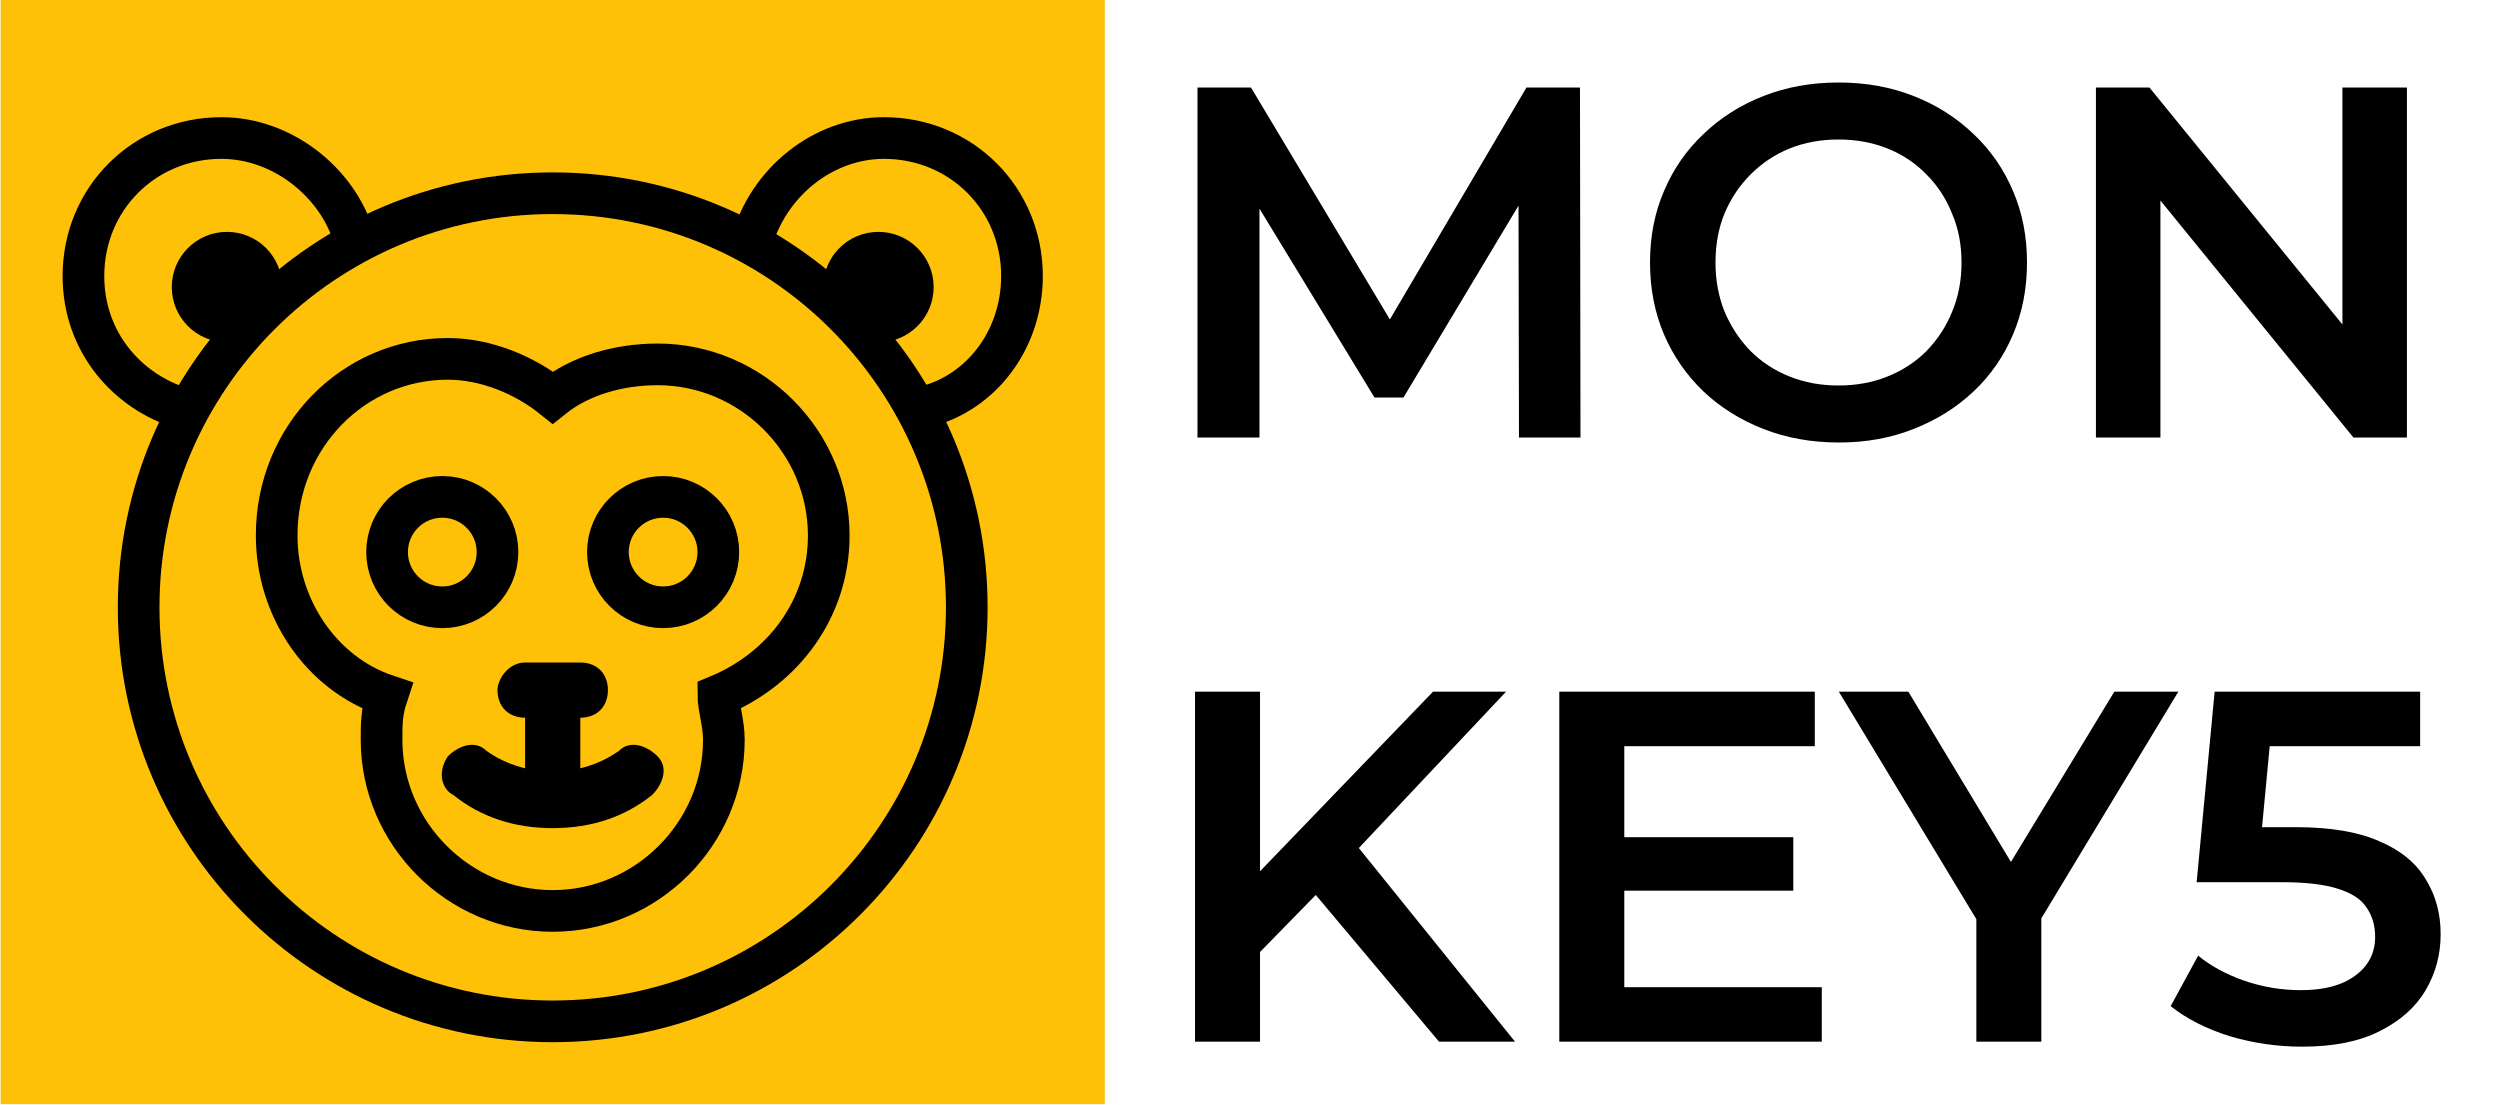
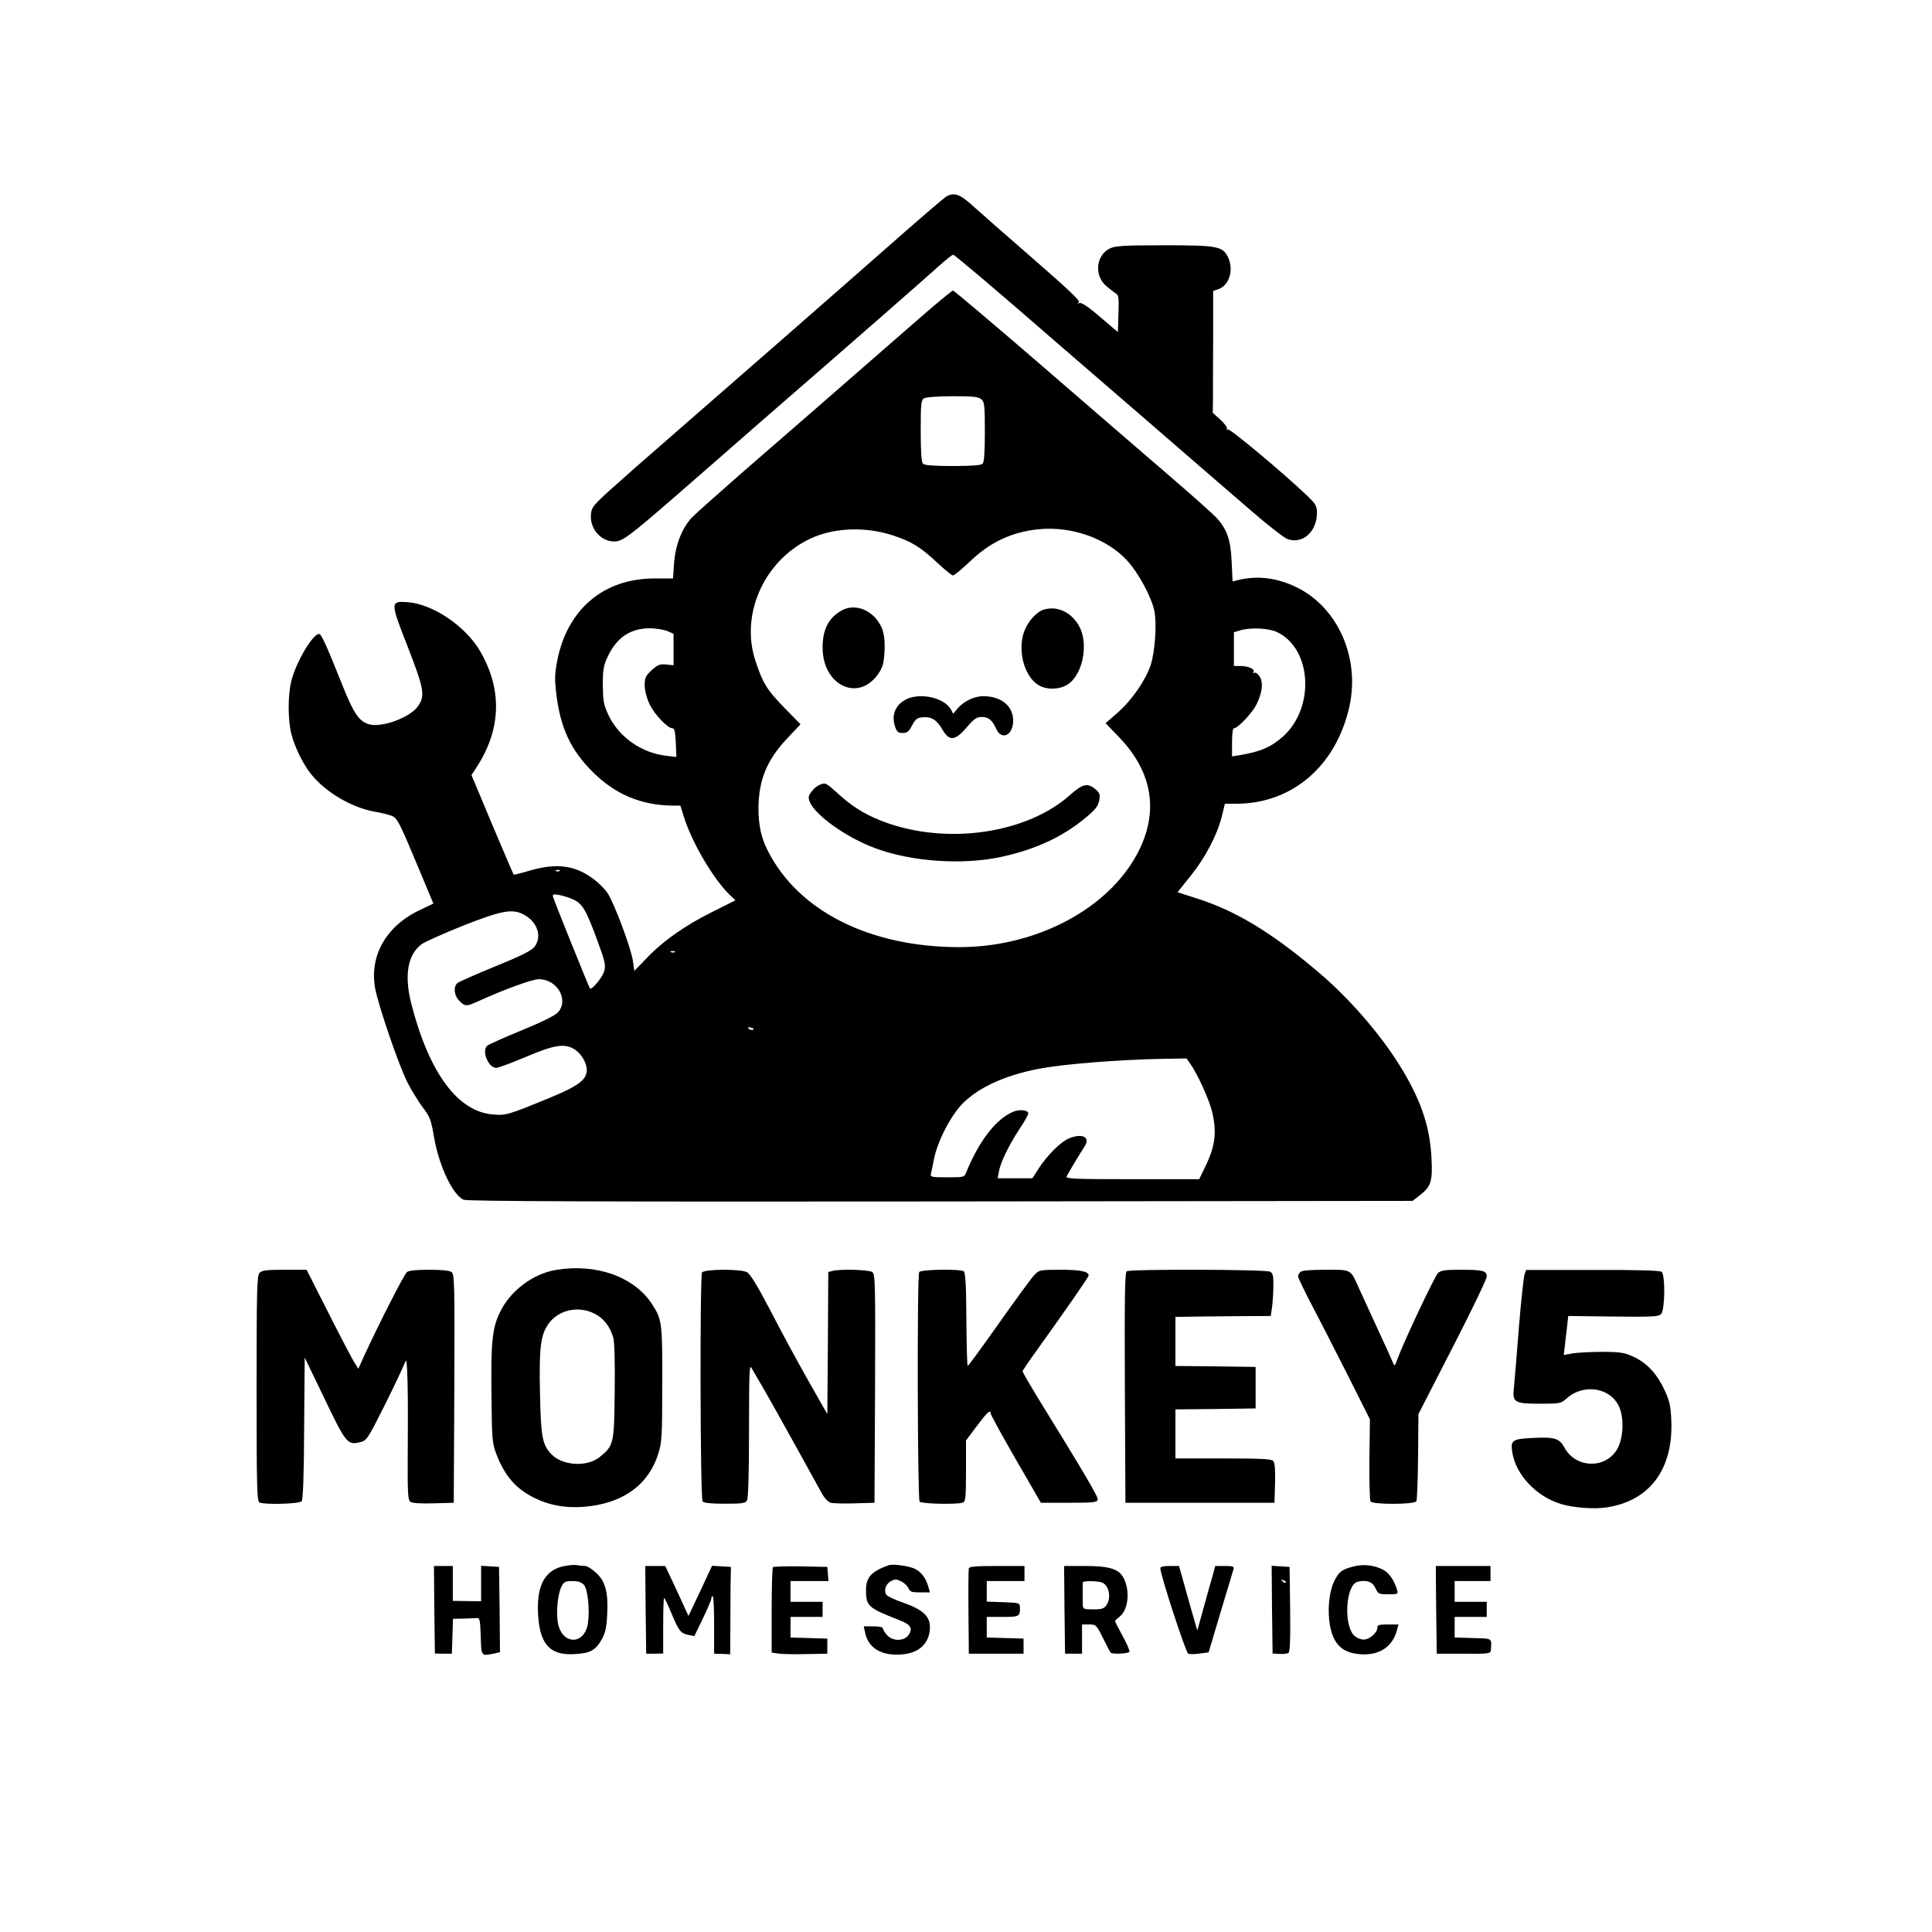
- <svg xmlns="http://www.w3.org/2000/svg" width="120" height="53" viewBox="0 0 120 53" fill="none">
-   <rect width="53" height="53" transform="translate(0.0297852)" fill="#FFC107" />
-   <path d="M8.775 19.61C6.125 18.815 4.005 16.43 4.005 13.25C4.005 9.54 6.92 6.625 10.63 6.625C13.545 6.625 16.195 8.745 16.99 11.395M36.07 11.66C36.865 8.745 39.515 6.625 42.43 6.625C46.14 6.625 49.055 9.54 49.055 13.25C49.055 16.43 46.935 19.08 44.02 19.61" stroke="black" stroke-width="2" stroke-miterlimit="10" />
-   <path d="M42.165 16.43C43.628 16.43 44.815 15.244 44.815 13.78C44.815 12.316 43.628 11.13 42.165 11.13C40.701 11.13 39.515 12.316 39.515 13.78C39.515 15.244 40.701 16.43 42.165 16.43Z" fill="black" />
-   <path d="M10.895 16.43C12.358 16.43 13.545 15.244 13.545 13.78C13.545 12.316 12.358 11.13 10.895 11.13C9.431 11.13 8.245 12.316 8.245 13.78C8.245 15.244 9.431 16.43 10.895 16.43Z" fill="black" />
-   <path d="M39.78 25.705C39.78 21.2 36.07 17.49 31.565 17.49C29.71 17.49 27.855 18.02 26.53 19.08C25.205 18.02 23.35 17.225 21.495 17.225C16.99 17.225 13.28 20.935 13.28 25.705C13.28 29.15 15.4 32.33 18.58 33.39C18.315 34.185 18.315 34.715 18.315 35.51C18.315 40.015 22.025 43.725 26.53 43.725C31.035 43.725 34.745 40.015 34.745 35.51C34.745 34.715 34.48 33.92 34.48 33.39C37.66 32.065 39.78 29.15 39.78 25.705Z" stroke="black" stroke-width="2" stroke-miterlimit="10" />
-   <path d="M21.23 29.15C22.693 29.15 23.88 27.964 23.88 26.5C23.88 25.037 22.693 23.85 21.23 23.85C19.766 23.85 18.58 25.037 18.58 26.5C18.58 27.964 19.766 29.15 21.23 29.15Z" stroke="black" stroke-width="2" stroke-miterlimit="10" />
-   <path d="M31.83 29.15C33.293 29.15 34.48 27.964 34.48 26.5C34.48 25.037 33.293 23.85 31.83 23.85C30.366 23.85 29.18 25.037 29.18 26.5C29.18 27.964 30.366 29.15 31.83 29.15Z" stroke="black" stroke-width="2" stroke-miterlimit="10" />
-   <path d="M27.855 38.425C27.855 39.22 27.325 38.425 26.53 38.425V39.75C25.735 39.75 25.205 39.22 25.205 38.425V34.45C25.205 33.655 25.735 33.125 26.53 33.125C27.325 33.125 27.855 33.655 27.855 34.45V38.425Z" fill="black" />
-   <path d="M26.53 39.75C24.675 39.75 23.085 39.22 21.76 38.16C21.23 37.895 20.965 37.1 21.495 36.305C22.025 35.775 22.82 35.51 23.35 36.04C25.205 37.365 27.855 37.365 29.71 36.04C30.24 35.51 31.035 35.775 31.565 36.305C32.095 36.835 31.83 37.63 31.3 38.16C29.975 39.22 28.385 39.75 26.53 39.75ZM27.855 34.45H25.205C24.41 34.45 23.88 33.92 23.88 33.125C23.88 32.595 24.41 31.8 25.205 31.8H27.855C28.65 31.8 29.18 32.33 29.18 33.125C29.18 33.92 28.65 34.45 27.855 34.45Z" fill="black" />
-   <path d="M26.53 49.025C37.506 49.025 46.405 40.127 46.405 29.15C46.405 18.173 37.506 9.275 26.53 9.275C15.553 9.275 6.655 18.173 6.655 29.15C6.655 40.127 15.553 49.025 26.53 49.025Z" stroke="black" stroke-width="2" stroke-miterlimit="10" />
-   <path d="M57.479 21V4.2H60.047L67.391 16.464H66.047L73.271 4.2H75.839L75.863 21H72.911L72.887 8.832H73.511L67.367 19.08H65.975L59.735 8.832H60.455V21H57.479ZM88.272 21.24C86.96 21.24 85.752 21.024 84.648 20.592C83.544 20.16 82.585 19.56 81.769 18.792C80.953 18.008 80.32 17.096 79.873 16.056C79.424 15 79.201 13.848 79.201 12.6C79.201 11.352 79.424 10.208 79.873 9.168C80.32 8.112 80.953 7.2 81.769 6.432C82.585 5.648 83.544 5.04 84.648 4.608C85.752 4.176 86.953 3.96 88.249 3.96C89.561 3.96 90.76 4.176 91.849 4.608C92.953 5.04 93.912 5.648 94.728 6.432C95.544 7.2 96.177 8.112 96.624 9.168C97.073 10.208 97.296 11.352 97.296 12.6C97.296 13.848 97.073 15 96.624 16.056C96.177 17.112 95.544 18.024 94.728 18.792C93.912 19.56 92.953 20.16 91.849 20.592C90.76 21.024 89.569 21.24 88.272 21.24ZM88.249 18.504C89.097 18.504 89.88 18.36 90.6 18.072C91.32 17.784 91.945 17.376 92.472 16.848C93.001 16.304 93.409 15.68 93.697 14.976C94.001 14.256 94.153 13.464 94.153 12.6C94.153 11.736 94.001 10.952 93.697 10.248C93.409 9.528 93.001 8.904 92.472 8.376C91.945 7.832 91.32 7.416 90.6 7.128C89.88 6.84 89.097 6.696 88.249 6.696C87.4 6.696 86.617 6.84 85.897 7.128C85.192 7.416 84.569 7.832 84.025 8.376C83.496 8.904 83.081 9.528 82.776 10.248C82.489 10.952 82.344 11.736 82.344 12.6C82.344 13.448 82.489 14.232 82.776 14.952C83.081 15.672 83.496 16.304 84.025 16.848C84.552 17.376 85.177 17.784 85.897 18.072C86.617 18.36 87.4 18.504 88.249 18.504ZM100.604 21V4.2H103.172L113.708 17.136H112.436V4.2H115.532V21H112.964L102.428 8.064H103.7V21H100.604ZM60.145 46.04L59.977 42.344L68.785 33.2H72.29L64.969 40.976L63.242 42.872L60.145 46.04ZM57.361 50V33.2H60.481V50H57.361ZM69.073 50L62.642 42.344L64.706 40.064L72.722 50H69.073ZM77.726 40.184H86.078V42.752H77.726V40.184ZM77.966 47.384H87.446V50H74.846V33.2H87.11V35.816H77.966V47.384ZM94.865 50V43.352L95.561 45.272L88.264 33.2H91.6L97.457 42.92H95.585L101.488 33.2H104.56L97.264 45.272L97.984 43.352V50H94.865ZM110.503 50.24C109.319 50.24 108.159 50.072 107.023 49.736C105.903 49.384 104.959 48.904 104.191 48.296L105.511 45.872C106.119 46.368 106.855 46.768 107.719 47.072C108.599 47.376 109.511 47.528 110.455 47.528C111.559 47.528 112.423 47.296 113.047 46.832C113.687 46.368 114.007 45.744 114.007 44.96C114.007 44.432 113.871 43.968 113.599 43.568C113.343 43.168 112.879 42.864 112.207 42.656C111.551 42.448 110.647 42.344 109.495 42.344H105.439L106.303 33.2H116.167V35.816H107.455L109.087 34.328L108.439 41.168L106.807 39.704H110.191C111.855 39.704 113.191 39.928 114.199 40.376C115.223 40.808 115.967 41.416 116.431 42.2C116.911 42.968 117.151 43.848 117.151 44.84C117.151 45.816 116.911 46.712 116.431 47.528C115.951 48.344 115.215 49 114.223 49.496C113.247 49.992 112.007 50.24 110.503 50.24Z" fill="black" />
+ <svg xmlns="http://www.w3.org/2000/svg" version="1.0" width="1024pt" height="1024pt" viewBox="0 0 1024 1024" preserveAspectRatio="xMidYMid meet">
+   <g transform="translate(0,1024) scale(0.1,-0.1)" fill="#000000" stroke="none">
+     <path d="M5015 9198 c-10 -6 -112 -93 -225 -192 -256 -226 -1025 -898 -1270 -1111 -102 -88 -230 -201 -285 -251 -93 -84 -100 -94 -103 -132 -6 -75 53 -142 124 -142 43 0 80 28 330 245 120 105 326 284 458 400 494 429 863 752 930 813 38 34 73 62 78 62 7 0 227 -186 543 -461 55 -48 274 -237 486 -420 212 -184 459 -397 548 -474 89 -77 176 -145 194 -152 80 -29 157 38 157 138 0 37 -6 47 -48 88 -118 114 -413 361 -424 355 -6 -4 -8 -3 -5 3 4 6 -12 27 -34 48 l-41 37 1 79 c0 43 0 189 1 323 l0 244 29 10 c57 20 81 102 50 168 -28 59 -57 64 -337 64 -214 0 -259 -3 -288 -16 -75 -36 -86 -142 -22 -199 19 -16 42 -34 52 -40 15 -9 17 -24 14 -108 l-3 -97 -93 79 c-62 54 -99 78 -110 75 -13 -4 -14 -3 -4 4 10 6 -54 67 -245 233 -142 123 -280 245 -308 270 -75 70 -107 82 -150 57z" />
+     <path d="M4873 8553 c-432 -377 -727 -634 -943 -821 -129 -113 -248 -219 -264 -236 -52 -57 -86 -145 -93 -238 l-6 -84 -96 0 c-270 1 -463 -162 -517 -433 -14 -73 -15 -99 -5 -183 22 -177 76 -293 191 -408 120 -120 257 -178 426 -180 l40 0 18 -57 c43 -140 161 -339 249 -421 l25 -24 -126 -63 c-144 -72 -259 -153 -348 -247 l-62 -64 -7 50 c-8 65 -99 308 -134 361 -14 22 -48 56 -74 75 -98 74 -195 87 -338 46 -46 -14 -85 -23 -86 -22 -2 1 -53 121 -114 265 l-110 263 24 37 c134 202 141 416 21 621 -77 131 -248 247 -380 258 -97 7 -97 4 -3 -236 86 -221 93 -258 56 -313 -39 -60 -191 -117 -260 -98 -54 15 -82 56 -145 214 -82 206 -109 265 -121 265 -33 0 -120 -146 -146 -246 -20 -75 -20 -212 0 -287 18 -69 62 -158 103 -209 75 -95 212 -176 332 -199 36 -6 78 -16 93 -22 33 -12 41 -28 150 -289 l74 -177 -73 -35 c-179 -85 -268 -244 -235 -418 19 -96 128 -414 172 -498 21 -41 58 -100 80 -130 37 -48 44 -65 59 -155 27 -156 100 -310 158 -334 20 -8 702 -11 2528 -9 l2501 3 36 28 c62 47 71 75 64 202 -9 170 -59 313 -171 492 -105 168 -269 356 -429 491 -244 207 -431 321 -634 387 l-112 36 69 86 c79 98 141 217 166 316 l16 67 62 0 c296 1 528 201 598 515 57 258 -60 523 -277 631 -106 52 -210 65 -316 39 l-26 -7 -5 104 c-5 114 -23 169 -76 229 -16 19 -134 124 -262 234 -128 110 -434 374 -681 588 -247 213 -453 387 -458 387 -5 0 -85 -66 -178 -147z m329 -430 c16 -14 18 -34 18 -173 0 -108 -4 -160 -12 -168 -8 -8 -58 -12 -158 -12 -100 0 -150 4 -158 12 -8 8 -12 61 -12 175 0 144 2 163 18 172 9 6 77 11 151 11 111 0 138 -3 153 -17z m-472 -720 c100 -32 151 -64 237 -145 40 -37 77 -68 84 -68 6 0 47 33 90 74 107 103 223 157 366 171 173 17 359 -49 466 -165 62 -67 132 -198 146 -271 13 -72 2 -215 -20 -284 -29 -83 -99 -185 -175 -252 l-64 -56 74 -77 c185 -194 212 -416 78 -643 -166 -280 -536 -467 -927 -467 -473 0 -853 190 -1015 510 -35 68 -50 136 -50 225 1 151 44 257 154 373 l69 73 -85 87 c-92 94 -114 129 -153 246 -87 258 55 556 315 662 120 48 274 51 410 7z m-1195 -507 l35 -15 0 -83 0 -84 -39 4 c-33 3 -45 -1 -77 -30 -33 -31 -37 -40 -37 -82 1 -29 11 -67 27 -101 27 -54 95 -125 120 -125 11 0 15 -19 18 -76 l3 -76 -53 6 c-135 16 -254 101 -309 220 -24 53 -27 74 -28 156 0 82 4 103 26 150 48 101 119 149 222 150 32 0 73 -7 92 -14z m3231 -5 c186 -85 206 -399 35 -554 -64 -57 -121 -82 -238 -101 l-33 -5 0 74 c0 45 4 75 10 75 21 0 96 80 119 125 32 64 38 118 17 150 -9 14 -22 23 -28 19 -7 -4 -8 -3 -4 4 9 15 -26 32 -68 32 l-36 0 0 90 0 89 33 10 c55 16 148 12 193 -8z m-3799 -1267 c-3 -3 -12 -4 -19 -1 -8 3 -5 6 6 6 11 1 17 -2 13 -5z m73 -152 c48 -23 67 -57 124 -211 44 -121 48 -136 38 -170 -10 -33 -67 -101 -75 -90 -6 7 -189 462 -195 483 -5 17 -1 18 34 12 21 -4 55 -15 74 -24z m-263 -80 c71 -38 97 -115 57 -169 -16 -21 -66 -47 -207 -104 -102 -42 -193 -82 -202 -89 -23 -19 -19 -67 10 -95 29 -30 37 -30 95 -4 142 65 291 119 326 119 97 0 160 -108 102 -175 -15 -17 -82 -50 -193 -96 -93 -38 -175 -75 -182 -81 -32 -26 5 -118 47 -118 10 0 78 25 152 56 152 65 206 74 257 46 39 -21 71 -73 71 -114 0 -50 -45 -84 -190 -144 -226 -93 -238 -97 -306 -91 -188 14 -340 221 -434 587 -38 150 -20 259 54 315 17 13 117 57 221 99 206 81 261 91 322 58z m800 -198 c-3 -3 -12 -4 -19 -1 -8 3 -5 6 6 6 11 1 17 -2 13 -5z m414 -412 c-7 -2 -18 1 -23 6 -8 8 -4 9 13 5 13 -4 18 -8 10 -11z m2317 -179 c39 -55 100 -189 116 -254 27 -111 17 -187 -40 -301 l-28 -58 -354 0 c-301 0 -353 2 -349 14 5 12 57 99 97 162 30 48 -15 69 -85 40 -43 -18 -114 -89 -159 -158 l-34 -53 -92 0 -92 0 6 33 c7 47 50 136 106 223 28 41 50 80 50 87 0 19 -45 24 -81 9 -90 -38 -179 -153 -247 -319 -11 -28 -13 -28 -102 -28 -82 0 -91 2 -86 18 2 9 10 44 16 77 18 95 91 236 155 299 86 84 219 145 395 180 129 26 434 50 667 54 l122 2 19 -27z" />
+     <path d="M4455 7001 c-66 -40 -95 -100 -95 -194 0 -200 189 -290 294 -140 24 34 30 55 34 116 5 84 -7 133 -45 178 -50 59 -129 77 -188 40z" />
+     <path d="M5533 7009 c-47 -14 -100 -81 -113 -145 -21 -100 17 -214 84 -255 42 -26 109 -25 153 2 80 49 114 211 65 306 -40 76 -116 114 -189 92z" />
+     <path d="M4788 6525 c-46 -31 -62 -80 -45 -133 10 -31 17 -37 41 -37 24 0 33 7 50 40 18 33 27 41 55 43 47 5 76 -13 106 -65 37 -63 67 -60 129 12 39 46 53 55 80 55 35 0 55 -16 77 -65 29 -61 89 -31 89 45 0 78 -63 130 -158 130 -52 0 -109 -29 -143 -73 l-17 -20 -11 21 c-37 69 -181 96 -253 47z" />
+     <path d="M4344 6080 c-12 -4 -31 -20 -42 -35 -17 -22 -19 -31 -11 -53 27 -71 193 -190 346 -247 191 -72 463 -91 668 -47 182 39 326 106 447 206 54 45 68 63 74 93 6 32 3 40 -20 60 -42 35 -68 29 -135 -31 -223 -199 -631 -263 -960 -151 -105 36 -181 79 -261 151 -75 68 -74 67 -106 54z" />
+     <path d="M2946 3509 c-121 -20 -242 -111 -296 -224 -41 -83 -49 -162 -45 -445 2 -228 4 -249 25 -305 45 -118 105 -187 204 -235 87 -43 184 -57 293 -43 188 24 314 121 363 281 18 57 20 94 20 365 1 324 -1 343 -53 423 -94 147 -297 219 -511 183z m204 -231 c50 -25 85 -71 101 -130 6 -25 9 -134 7 -286 -3 -277 -5 -284 -80 -345 -67 -54 -198 -46 -256 16 -48 51 -55 89 -60 323 -5 243 3 306 44 366 52 75 158 99 244 56z" />
+     <path d="M1376 3494 c-14 -14 -16 -83 -16 -614 0 -536 2 -598 16 -604 32 -12 211 -7 223 7 7 10 12 132 13 388 l3 374 105 -218 c114 -238 122 -247 188 -231 36 9 39 13 135 204 53 107 101 209 106 225 11 35 15 -170 12 -516 -1 -176 1 -218 13 -228 9 -8 50 -11 122 -9 l109 3 3 605 c2 560 1 606 -15 618 -11 8 -53 12 -118 12 -66 0 -107 -4 -118 -12 -15 -12 -146 -269 -224 -438 l-34 -75 -24 39 c-13 22 -75 140 -137 263 l-113 223 -117 0 c-93 0 -120 -3 -132 -16z" />
+     <path d="M3721 3496 c-12 -15 -10 -1194 3 -1214 5 -8 44 -12 116 -12 98 0 110 2 120 19 6 13 10 149 10 373 0 300 2 349 13 328 8 -14 36 -63 64 -110 27 -47 103 -182 168 -300 65 -118 129 -234 142 -257 13 -24 34 -45 46 -48 12 -3 69 -5 127 -3 l105 3 3 605 c2 560 1 606 -15 618 -17 12 -168 17 -210 6 l-23 -6 -2 -377 -3 -376 -98 172 c-53 94 -144 260 -200 370 -72 137 -111 202 -128 210 -34 18 -223 17 -238 -1z" />
+     <path d="M4872 3498 c-12 -15 -9 -1198 2 -1217 8 -12 201 -16 230 -5 14 5 16 30 16 168 l0 161 56 75 c58 77 74 91 75 68 0 -7 60 -116 133 -243 l133 -230 149 0 c132 0 149 2 152 17 3 15 -65 130 -325 552 -40 66 -73 123 -73 128 0 4 33 53 73 108 162 226 277 391 277 400 0 21 -44 30 -150 30 -109 0 -112 -1 -138 -28 -15 -16 -99 -130 -187 -255 -88 -125 -163 -227 -166 -227 -3 0 -6 111 -7 247 -1 187 -5 248 -14 255 -22 13 -224 10 -236 -4z" />
+     <path d="M5972 3502 c-10 -7 -12 -137 -10 -618 l3 -609 395 0 395 0 3 104 c2 67 -1 108 -9 117 -9 11 -60 14 -265 14 l-254 0 0 130 0 130 213 2 212 3 0 110 0 110 -212 3 -213 2 0 130 0 130 63 1 c34 1 148 2 252 3 l190 1 7 45 c3 25 7 75 7 112 1 57 -2 69 -18 78 -23 12 -739 14 -759 2z" />
+     <path d="M6892 3498 c-7 -7 -12 -17 -12 -24 0 -6 36 -81 80 -165 45 -85 130 -253 191 -373 l110 -219 -3 -211 c-1 -117 2 -217 6 -224 10 -17 232 -17 243 1 4 6 8 113 9 237 l2 225 181 353 c100 194 181 363 181 376 0 31 -20 36 -141 36 -78 0 -101 -3 -117 -17 -18 -17 -182 -365 -216 -458 -12 -35 -15 -37 -22 -20 -4 11 -39 88 -77 170 -38 83 -84 182 -102 222 -48 108 -39 103 -179 103 -82 0 -126 -4 -134 -12z" />
+     <path d="M8081 3487 c-5 -12 -19 -141 -31 -287 -11 -146 -23 -288 -26 -316 -9 -77 3 -84 138 -84 108 0 111 1 144 30 93 81 238 53 279 -54 25 -66 17 -172 -18 -224 -66 -100 -217 -91 -275 15 -28 51 -52 58 -178 51 -98 -5 -108 -13 -99 -73 18 -121 127 -237 260 -277 68 -20 178 -28 244 -17 228 36 352 206 339 466 -3 72 -10 100 -35 154 -40 86 -91 142 -161 176 -51 24 -68 27 -167 28 -60 0 -132 -4 -159 -8 l-48 -9 6 49 c3 26 8 73 12 103 l6 55 238 -3 c208 -2 240 -1 254 13 21 22 23 206 3 224 -9 7 -124 11 -366 10 l-352 0 -8 -22z" />
+     <path d="M2975 1936 c-95 -27 -134 -112 -122 -269 12 -146 66 -202 192 -194 83 4 112 20 145 79 18 33 25 62 28 126 7 121 -9 182 -59 226 -21 20 -47 36 -58 36 -10 0 -31 2 -47 5 -16 2 -51 -2 -79 -9z m120 -96 c20 -23 32 -131 21 -204 -18 -120 -142 -114 -160 8 -9 57 1 151 21 189 12 23 20 27 57 27 30 0 48 -6 61 -20z" />
+     <path d="M4710 1944 c-92 -33 -120 -64 -120 -132 0 -84 10 -94 174 -158 63 -24 75 -43 53 -78 -23 -35 -84 -37 -115 -3 -12 13 -22 29 -22 35 0 8 -18 12 -51 12 l-51 0 7 -32 c15 -76 75 -118 168 -118 98 0 159 41 173 116 14 77 -21 118 -135 158 -44 15 -85 34 -91 41 -18 22 -7 58 21 74 22 12 29 12 55 0 16 -8 33 -24 39 -37 8 -19 17 -22 62 -22 l52 0 -9 31 c-13 45 -36 76 -69 93 -31 16 -117 28 -141 20z" />
+     <path d="M7168 1936 c-58 -16 -72 -27 -98 -80 -26 -55 -35 -154 -21 -231 19 -102 67 -147 164 -153 101 -6 170 42 192 131 l7 27 -56 0 c-48 0 -56 -3 -56 -18 0 -26 -42 -62 -72 -62 -14 0 -36 8 -47 18 -61 49 -50 272 14 288 47 12 79 1 95 -33 14 -31 18 -33 68 -33 51 0 53 1 47 23 -16 52 -43 92 -76 108 -49 25 -107 30 -161 15z" />
+     <path d="M2302 1708 l3 -232 45 -1 45 0 3 93 3 92 54 1 c30 1 63 2 73 3 15 1 17 -11 20 -96 3 -108 1 -106 71 -92 l31 7 -2 226 -3 226 -47 3 -48 3 0 -94 0 -94 -75 1 -75 1 0 93 0 92 -50 0 -50 0 2 -232z" />
+     <path d="M3422 1708 l3 -233 45 0 45 1 0 147 c0 81 2 147 5 147 3 0 20 -36 38 -79 41 -97 49 -107 89 -116 l33 -7 45 93 c25 51 45 99 45 106 0 7 3 13 8 13 4 0 7 -69 7 -152 l0 -153 43 -1 42 -2 1 127 c0 69 1 173 1 231 l2 105 -50 3 -50 3 -62 -133 -63 -133 -61 133 -62 132 -53 0 -53 0 2 -232z" />
+     <path d="M4097 1934 c-4 -4 -7 -108 -7 -230 l0 -223 33 -5 c17 -3 84 -5 147 -3 l115 2 0 40 0 40 -97 3 -98 3 0 54 0 55 85 0 85 0 0 40 0 40 -85 0 -85 0 0 55 0 55 101 0 100 0 -3 38 -3 37 -141 3 c-77 1 -143 -1 -147 -4z" />
+     <path d="M5135 1928 c-2 -7 -3 -112 -2 -233 l2 -220 145 0 145 0 0 40 0 40 -97 3 -98 3 0 54 0 55 84 0 c88 0 93 2 92 50 -1 24 -3 25 -88 28 l-88 3 0 54 0 55 100 0 100 0 0 40 0 40 -145 0 c-108 0 -147 -3 -150 -12z" />
+     <path d="M5642 1708 l3 -233 45 0 45 0 0 78 0 77 37 0 c37 0 39 -2 74 -72 20 -40 38 -75 40 -77 9 -10 96 -6 100 4 3 6 -14 44 -36 84 -22 41 -40 76 -40 78 0 3 11 14 25 25 47 37 56 144 17 210 -25 43 -77 58 -202 58 l-110 0 2 -232z m194 146 c41 -11 57 -81 28 -122 -12 -18 -25 -22 -70 -22 -49 0 -54 2 -55 23 -1 33 -1 111 0 120 1 8 66 9 97 1z" />
+     <path d="M6150 1928 c0 -34 135 -448 148 -453 8 -3 36 -3 61 1 l47 6 63 212 c35 116 66 219 69 229 4 14 -3 17 -46 17 l-51 0 -14 -52 c-9 -29 -30 -106 -48 -171 l-33 -119 -33 114 c-17 62 -39 139 -48 171 l-16 57 -50 0 c-32 0 -49 -4 -49 -12z" />
+     <path d="M6742 1708 l3 -232 36 -2 c20 -1 41 1 48 5 8 5 11 67 9 232 l-3 224 -48 3 -47 3 2 -233z m73 144 c-3 -3 -11 0 -18 7 -9 10 -8 11 6 5 10 -3 15 -9 12 -12z" />
+     <path d="M7612 1708 l3 -233 143 0 c136 -1 142 0 144 20 4 64 11 60 -95 63 l-97 3 0 54 0 55 85 0 85 0 0 40 0 40 -85 0 -85 0 0 55 0 55 95 0 95 0 0 40 0 40 -145 0 -145 0 2 -232z" />
+   </g>
</svg>
